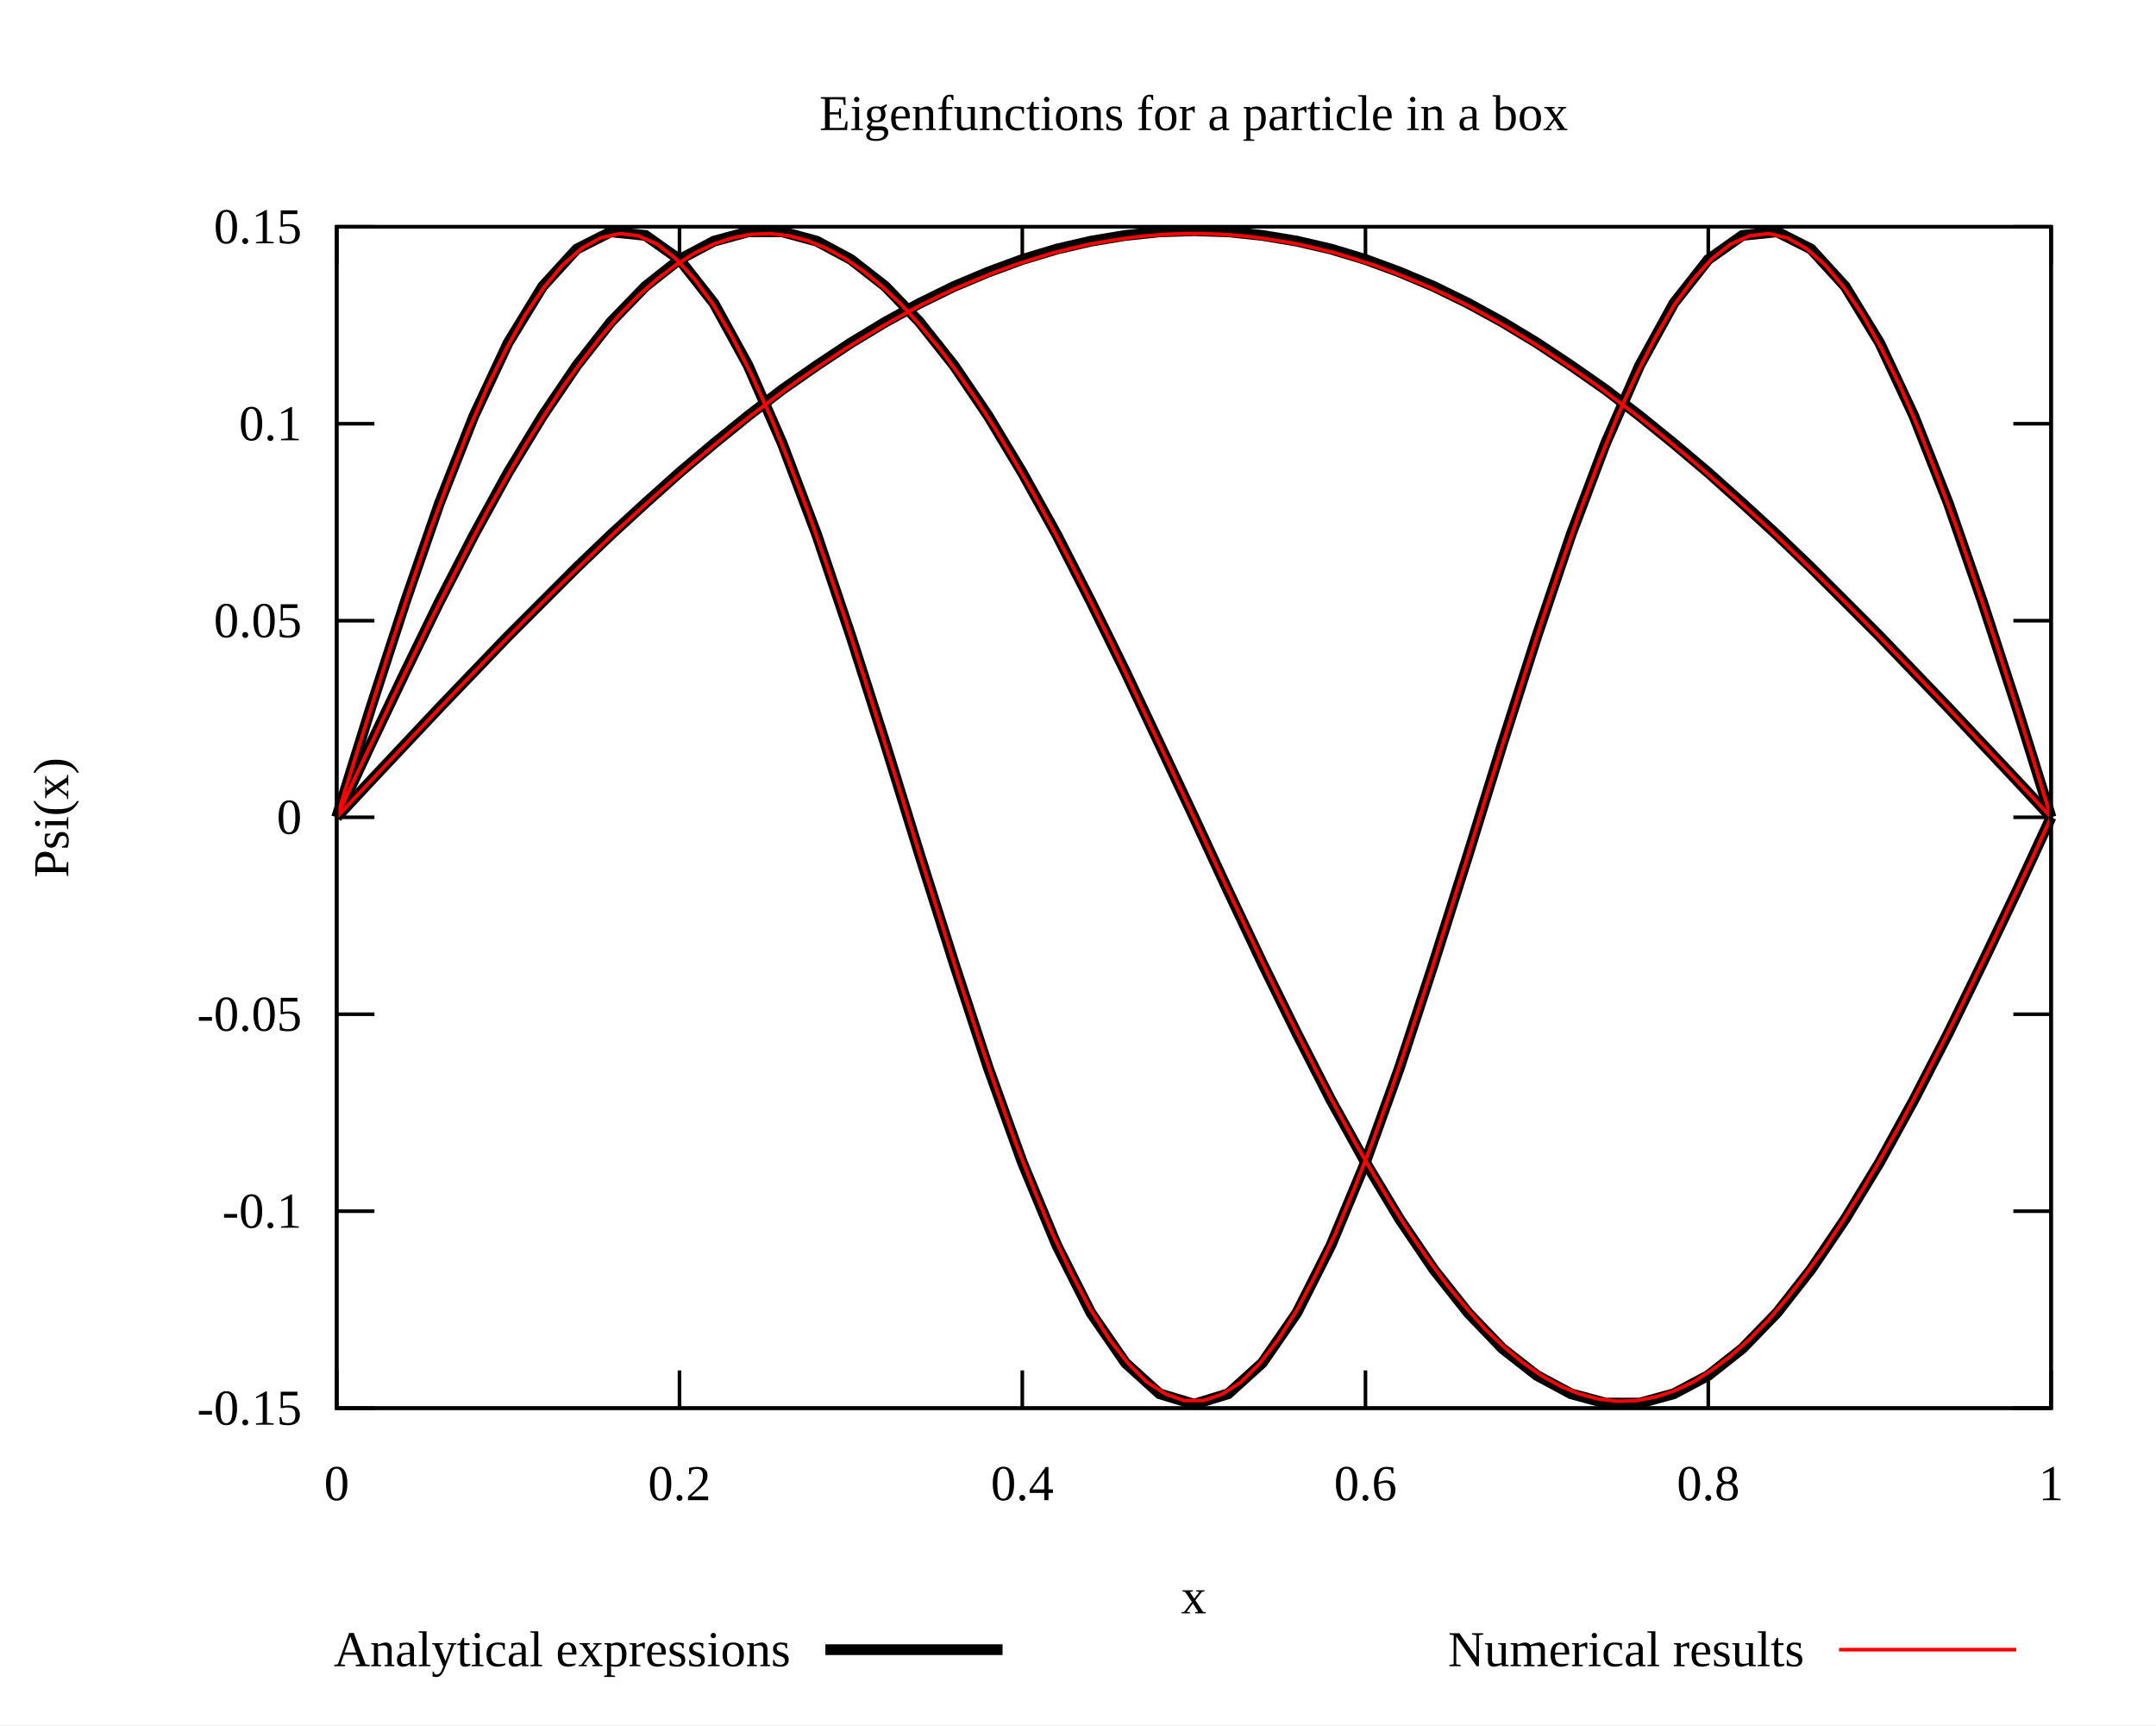
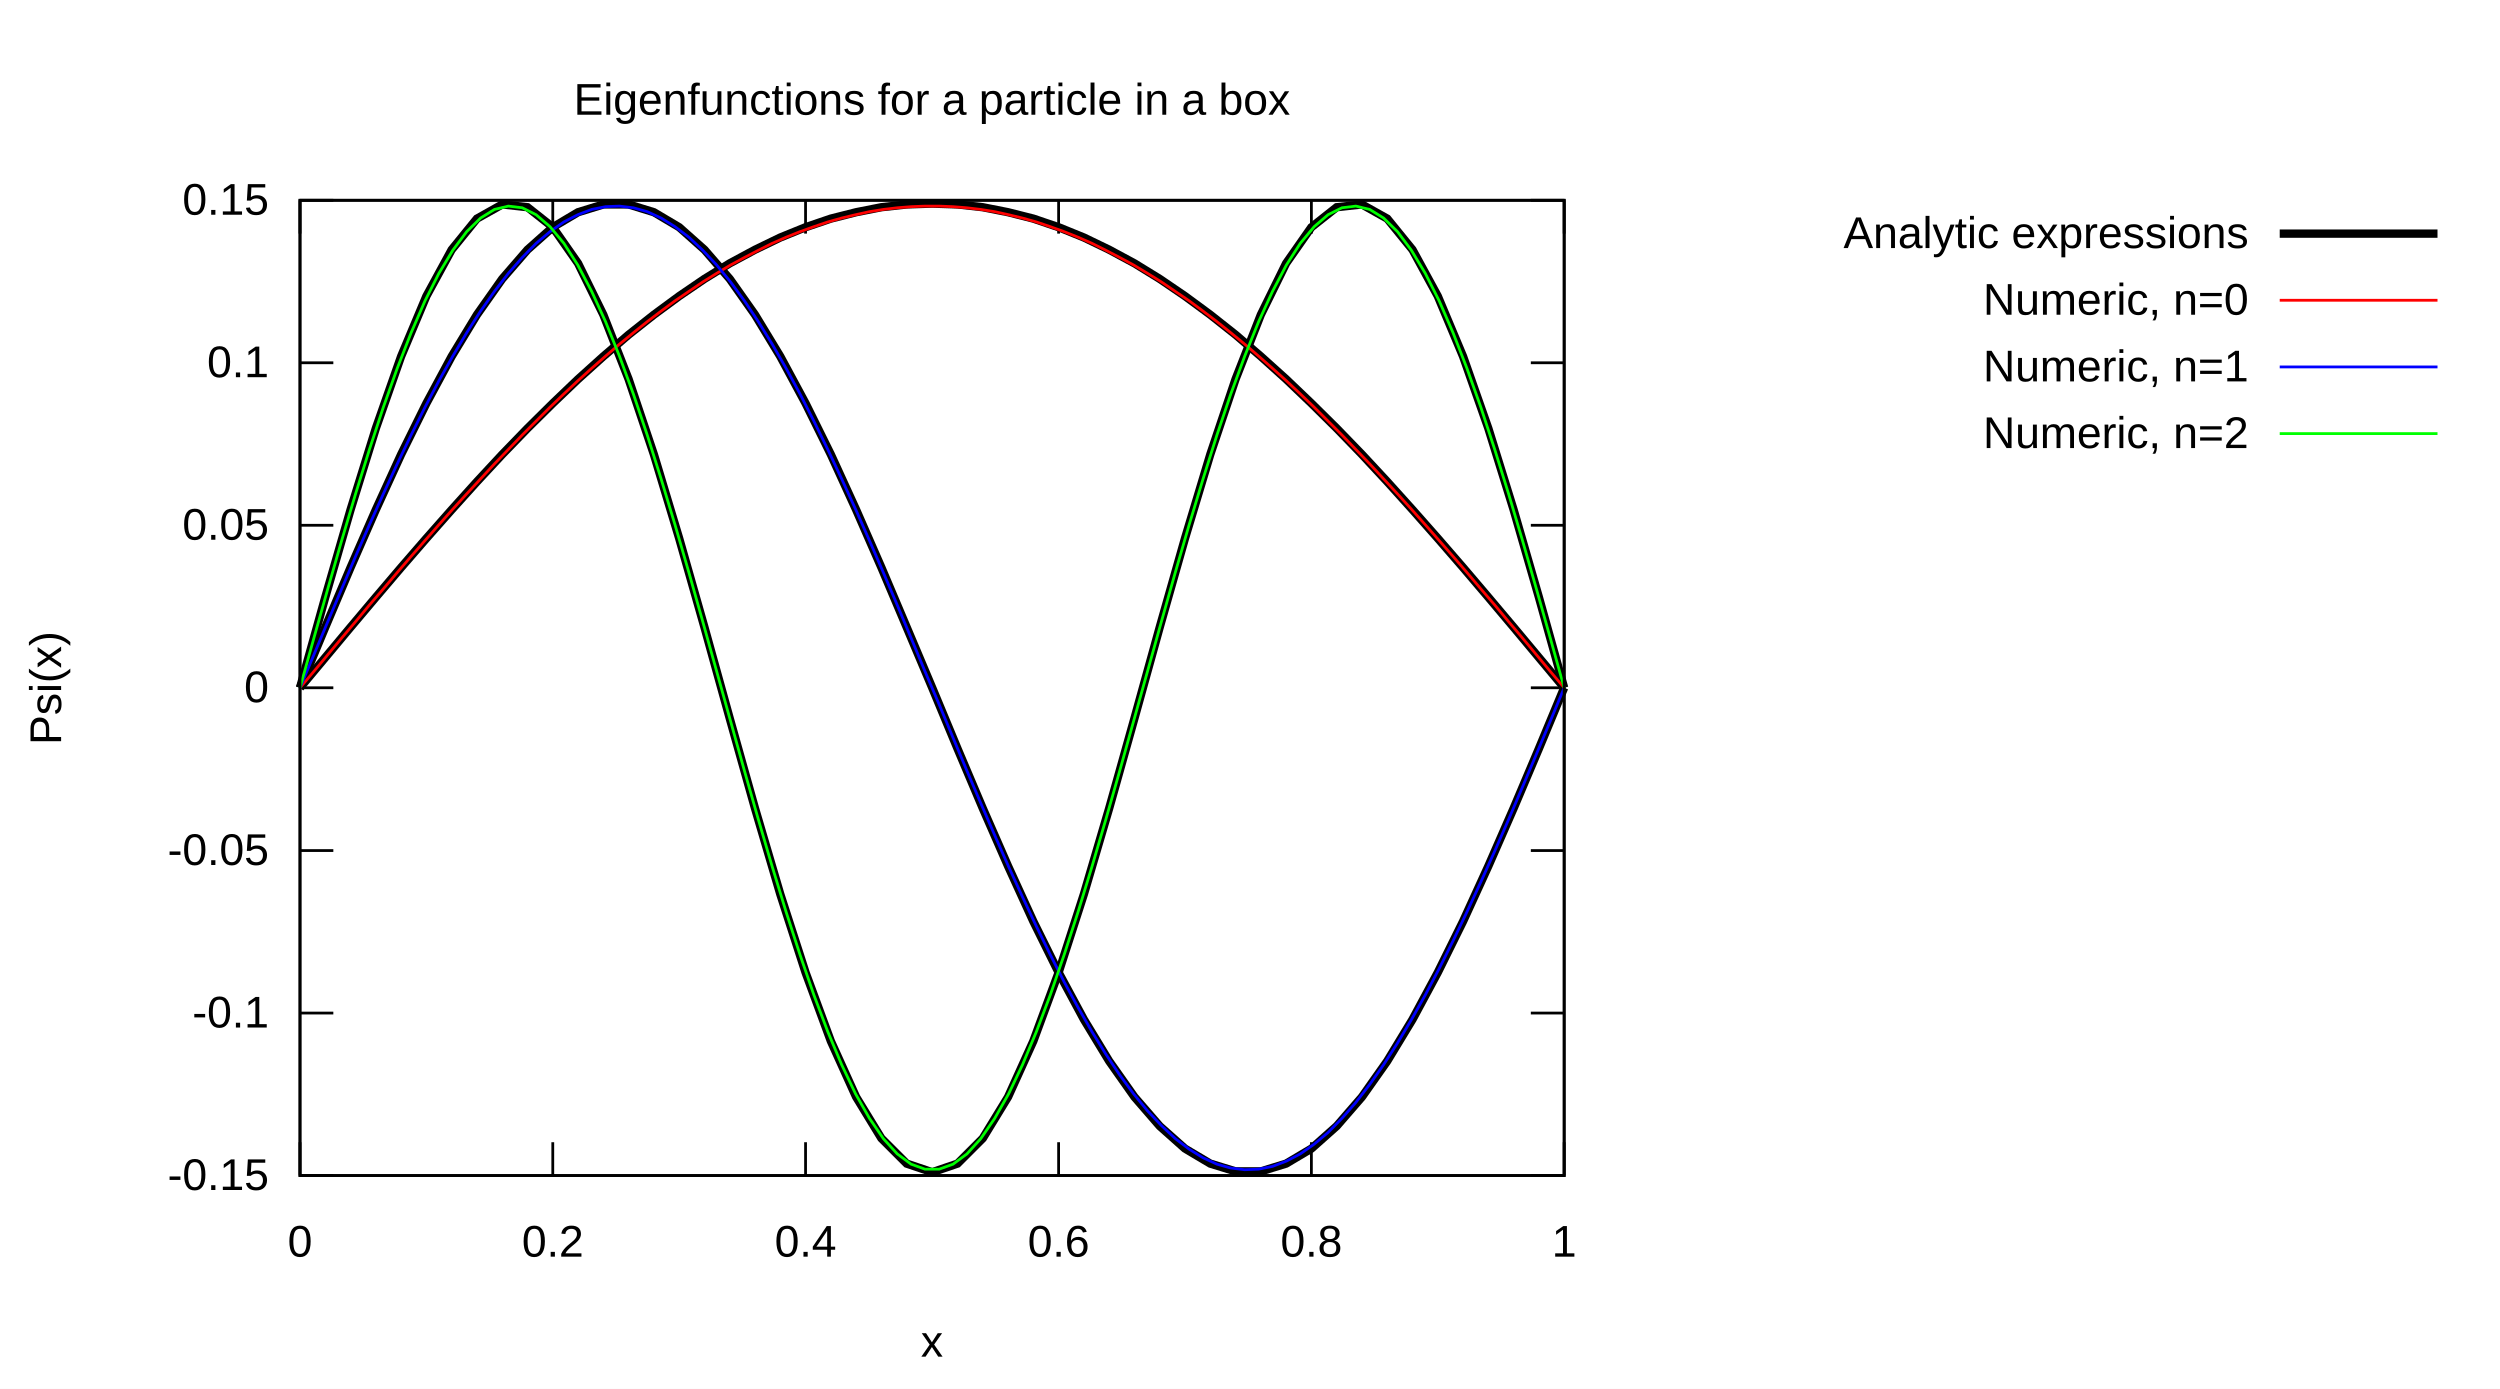
- <svg xmlns="http://www.w3.org/2000/svg" xmlns:xlink="http://www.w3.org/1999/xlink" width="600" height="480" viewBox="0 0 600 480">
+ <svg xmlns="http://www.w3.org/2000/svg" xmlns:xlink="http://www.w3.org/1999/xlink" width="900" height="500" viewBox="0 0 900 500">
  <g id="gnuplot_canvas">
-     <rect x="0" y="0" width="600" height="480" fill="#ffffff" />
+     <rect x="0" y="0" width="900" height="500" fill="#ffffff" />
    <defs>
      <circle id="gpDot" r="0.5" stroke-width="0.5" />
-       <path id="gpPt0" stroke-width="0.190" stroke="currentColor" d="M-1,0 h2 M0,-1 v2" />
-       <path id="gpPt1" stroke-width="0.190" stroke="currentColor" d="M-1,-1 L1,1 M1,-1 L-1,1" />
-       <path id="gpPt2" stroke-width="0.190" stroke="currentColor" d="M-1,0 L1,0 M0,-1 L0,1 M-1,-1 L1,1 M-1,1 L1,-1" />
-       <rect id="gpPt3" stroke-width="0.190" stroke="currentColor" x="-1" y="-1" width="2" height="2" />
-       <rect id="gpPt4" stroke-width="0.190" stroke="currentColor" fill="currentColor" x="-1" y="-1" width="2" height="2" />
-       <circle id="gpPt5" stroke-width="0.190" stroke="currentColor" cx="0" cy="0" r="1" />
+       <path id="gpPt0" stroke-width="0.167" stroke="currentColor" d="M-1,0 h2 M0,-1 v2" />
+       <path id="gpPt1" stroke-width="0.167" stroke="currentColor" d="M-1,-1 L1,1 M1,-1 L-1,1" />
+       <path id="gpPt2" stroke-width="0.167" stroke="currentColor" d="M-1,0 L1,0 M0,-1 L0,1 M-1,-1 L1,1 M-1,1 L1,-1" />
+       <rect id="gpPt3" stroke-width="0.167" stroke="currentColor" x="-1" y="-1" width="2" height="2" />
+       <rect id="gpPt4" stroke-width="0.167" stroke="currentColor" fill="currentColor" x="-1" y="-1" width="2" height="2" />
+       <circle id="gpPt5" stroke-width="0.167" stroke="currentColor" cx="0" cy="0" r="1" />
      <use xlink:href="#gpPt5" id="gpPt6" fill="currentColor" stroke="none" />
-       <path id="gpPt7" stroke-width="0.190" stroke="currentColor" d="M0,-1.33 L-1.33,0.67 L1.33,0.67 z" />
+       <path id="gpPt7" stroke-width="0.167" stroke="currentColor" d="M0,-1.33 L-1.33,0.67 L1.33,0.67 z" />
      <use xlink:href="#gpPt7" id="gpPt8" fill="currentColor" stroke="none" />
      <use xlink:href="#gpPt7" id="gpPt9" stroke="currentColor" transform="rotate(180)" />
      <use xlink:href="#gpPt9" id="gpPt10" fill="currentColor" stroke="none" />
      <use xlink:href="#gpPt3" id="gpPt11" stroke="currentColor" transform="rotate(45)" />
      <use xlink:href="#gpPt11" id="gpPt12" fill="currentColor" stroke="none" />
-       <path id="gpPt13" stroke-width="0.190" stroke="currentColor" d="M0,1.330 L1.265,0.411 L0.782,-1.067 L-0.782,-1.076 L-1.265,0.411 z" />
+       <path id="gpPt13" stroke-width="0.167" stroke="currentColor" d="M0,1.330 L1.265,0.411 L0.782,-1.067 L-0.782,-1.076 L-1.265,0.411 z" />
      <use xlink:href="#gpPt13" id="gpPt14" fill="currentColor" stroke="none" />
      <filter id="textbox" filterUnits="objectBoundingBox" x="0" y="0" height="1" width="1">
        <feFlood flood-color="#FFFFFF" flood-opacity="1" result="bgnd" />
        <feComposite in="SourceGraphic" in2="bgnd" operator="atop" />
      </filter>
      <filter id="greybox" filterUnits="objectBoundingBox" x="0" y="0" height="1" width="1">
        <feFlood flood-color="lightgrey" flood-opacity="1" result="grey" />
        <feComposite in="SourceGraphic" in2="grey" operator="atop" />
      </filter>
    </defs>
    <g fill="none" color="#FFFFFF" stroke="currentColor" stroke-width="1.00" stroke-linecap="butt" stroke-linejoin="miter">
</g>
    <g fill="none" color="black" stroke="currentColor" stroke-width="1.00" stroke-linecap="butt" stroke-linejoin="miter">
-       <path stroke="black" d="M93.7,391.8 L104.2,391.8 M570.8,391.8 L560.3,391.8  " />
-       <g transform="translate(84.0,396.4)" stroke="none" fill="black" font-family=" " font-size="14.00" text-anchor="end">
-         <text>
-           <tspan font-family=" ">-0.15</tspan>
-         </text>
-       </g>
-     </g>
-     <g fill="none" color="black" stroke="currentColor" stroke-width="1.00" stroke-linecap="butt" stroke-linejoin="miter">
-       <path stroke="black" d="M93.7,337.0 L104.2,337.0 M570.8,337.0 L560.3,337.0  " />
-       <g transform="translate(84.0,341.6)" stroke="none" fill="black" font-family=" " font-size="14.00" text-anchor="end">
-         <text>
-           <tspan font-family=" ">-0.1</tspan>
-         </text>
-       </g>
-     </g>
-     <g fill="none" color="black" stroke="currentColor" stroke-width="1.00" stroke-linecap="butt" stroke-linejoin="miter">
-       <path stroke="black" d="M93.7,282.2 L104.2,282.2 M570.8,282.2 L560.3,282.2  " />
-       <g transform="translate(84.0,286.8)" stroke="none" fill="black" font-family=" " font-size="14.00" text-anchor="end">
-         <text>
-           <tspan font-family=" ">-0.05</tspan>
-         </text>
-       </g>
-     </g>
-     <g fill="none" color="black" stroke="currentColor" stroke-width="1.00" stroke-linecap="butt" stroke-linejoin="miter">
-       <path stroke="black" d="M93.7,227.4 L104.2,227.4 M570.8,227.4 L560.3,227.4  " />
-       <g transform="translate(84.0,232.0)" stroke="none" fill="black" font-family=" " font-size="14.00" text-anchor="end">
-         <text>
-           <tspan font-family=" "> 0</tspan>
-         </text>
-       </g>
-     </g>
-     <g fill="none" color="black" stroke="currentColor" stroke-width="1.00" stroke-linecap="butt" stroke-linejoin="miter">
-       <path stroke="black" d="M93.7,172.7 L104.2,172.7 M570.8,172.7 L560.3,172.7  " />
-       <g transform="translate(84.0,177.3)" stroke="none" fill="black" font-family=" " font-size="14.00" text-anchor="end">
-         <text>
-           <tspan font-family=" "> 0.05</tspan>
-         </text>
-       </g>
-     </g>
-     <g fill="none" color="black" stroke="currentColor" stroke-width="1.00" stroke-linecap="butt" stroke-linejoin="miter">
-       <path stroke="black" d="M93.7,117.9 L104.2,117.9 M570.8,117.9 L560.3,117.9  " />
-       <g transform="translate(84.0,122.5)" stroke="none" fill="black" font-family=" " font-size="14.00" text-anchor="end">
-         <text>
-           <tspan font-family=" "> 0.1</tspan>
-         </text>
-       </g>
-     </g>
-     <g fill="none" color="black" stroke="currentColor" stroke-width="1.00" stroke-linecap="butt" stroke-linejoin="miter">
-       <path stroke="black" d="M93.7,63.1 L104.2,63.1 M570.8,63.1 L560.3,63.1  " />
-       <g transform="translate(84.0,67.7)" stroke="none" fill="black" font-family=" " font-size="14.00" text-anchor="end">
-         <text>
-           <tspan font-family=" "> 0.15</tspan>
-         </text>
-       </g>
-     </g>
-     <g fill="none" color="black" stroke="currentColor" stroke-width="1.00" stroke-linecap="butt" stroke-linejoin="miter">
-       <path stroke="black" d="M93.7,391.8 L93.7,381.3 M93.7,63.1 L93.7,73.6  " />
-       <g transform="translate(93.7,417.4)" stroke="none" fill="black" font-family=" " font-size="14.00" text-anchor="middle">
-         <text>
-           <tspan font-family=" "> 0</tspan>
-         </text>
-       </g>
-     </g>
-     <g fill="none" color="black" stroke="currentColor" stroke-width="1.00" stroke-linecap="butt" stroke-linejoin="miter">
-       <path stroke="black" d="M189.1,391.8 L189.1,381.3 M189.1,63.1 L189.1,73.6  " />
-       <g transform="translate(189.1,417.4)" stroke="none" fill="black" font-family=" " font-size="14.00" text-anchor="middle">
-         <text>
-           <tspan font-family=" "> 0.2</tspan>
-         </text>
-       </g>
-     </g>
-     <g fill="none" color="black" stroke="currentColor" stroke-width="1.00" stroke-linecap="butt" stroke-linejoin="miter">
-       <path stroke="black" d="M284.5,391.8 L284.5,381.3 M284.5,63.1 L284.5,73.6  " />
-       <g transform="translate(284.5,417.4)" stroke="none" fill="black" font-family=" " font-size="14.00" text-anchor="middle">
-         <text>
-           <tspan font-family=" "> 0.4</tspan>
-         </text>
-       </g>
-     </g>
-     <g fill="none" color="black" stroke="currentColor" stroke-width="1.00" stroke-linecap="butt" stroke-linejoin="miter">
-       <path stroke="black" d="M380.0,391.8 L380.0,381.3 M380.0,63.1 L380.0,73.6  " />
-       <g transform="translate(380.0,417.4)" stroke="none" fill="black" font-family=" " font-size="14.00" text-anchor="middle">
-         <text>
-           <tspan font-family=" "> 0.6</tspan>
-         </text>
-       </g>
-     </g>
-     <g fill="none" color="black" stroke="currentColor" stroke-width="1.00" stroke-linecap="butt" stroke-linejoin="miter">
-       <path stroke="black" d="M475.4,391.8 L475.4,381.3 M475.4,63.1 L475.4,73.6  " />
-       <g transform="translate(475.4,417.4)" stroke="none" fill="black" font-family=" " font-size="14.00" text-anchor="middle">
-         <text>
-           <tspan font-family=" "> 0.8</tspan>
-         </text>
-       </g>
-     </g>
-     <g fill="none" color="black" stroke="currentColor" stroke-width="1.00" stroke-linecap="butt" stroke-linejoin="miter">
-       <path stroke="black" d="M570.8,391.8 L570.8,381.3 M570.8,63.1 L570.8,73.6  " />
-       <g transform="translate(570.8,417.4)" stroke="none" fill="black" font-family=" " font-size="14.00" text-anchor="middle">
-         <text>
-           <tspan font-family=" "> 1</tspan>
-         </text>
-       </g>
-     </g>
-     <g fill="none" color="black" stroke="currentColor" stroke-width="1.00" stroke-linecap="butt" stroke-linejoin="miter">
- </g>
-     <g fill="none" color="black" stroke="currentColor" stroke-width="1.00" stroke-linecap="butt" stroke-linejoin="miter">
-       <path stroke="black" d="M93.7,63.1 L93.7,391.8 L570.8,391.8 L570.8,63.1 L93.7,63.1 Z  " />
-     </g>
-     <g fill="none" color="black" stroke="currentColor" stroke-width="1.00" stroke-linecap="butt" stroke-linejoin="miter">
-       <g transform="translate(19.0,227.5) rotate(270)" stroke="none" fill="black" font-family=" " font-size="14.00" text-anchor="middle">
-         <text>
-           <tspan font-family=" ">Psi(x)</tspan>
-         </text>
-       </g>
-     </g>
-     <g fill="none" color="black" stroke="currentColor" stroke-width="1.00" stroke-linecap="butt" stroke-linejoin="miter">
-       <g transform="translate(332.2,448.9)" stroke="none" fill="black" font-family=" " font-size="14.00" text-anchor="middle">
-         <text>
-           <tspan font-family=" ">x</tspan>
-         </text>
-       </g>
-     </g>
-     <g fill="none" color="black" stroke="currentColor" stroke-width="1.00" stroke-linecap="butt" stroke-linejoin="miter">
-       <g transform="translate(332.2,36.2)" stroke="none" fill="black" font-family=" " font-size="14.00" text-anchor="middle">
-         <text>
-           <tspan font-family=" ">Eigenfunctions for a particle in a box</tspan>
+       <path stroke="black" d="M108.0,423.2 L120.0,423.2 M563.1,423.2 L551.1,423.2  " />
+       <g transform="translate(96.8,428.4)" stroke="none" fill="black" font-family="Arial" font-size="16.00" text-anchor="end">
+         <text>
+           <tspan font-family="Arial">-0.15</tspan>
+         </text>
+       </g>
+     </g>
+     <g fill="none" color="black" stroke="currentColor" stroke-width="1.00" stroke-linecap="butt" stroke-linejoin="miter">
+       <path stroke="black" d="M108.0,364.7 L120.0,364.7 M563.1,364.7 L551.1,364.7  " />
+       <g transform="translate(96.8,369.9)" stroke="none" fill="black" font-family="Arial" font-size="16.00" text-anchor="end">
+         <text>
+           <tspan font-family="Arial">-0.1</tspan>
+         </text>
+       </g>
+     </g>
+     <g fill="none" color="black" stroke="currentColor" stroke-width="1.00" stroke-linecap="butt" stroke-linejoin="miter">
+       <path stroke="black" d="M108.0,306.2 L120.0,306.2 M563.1,306.2 L551.1,306.2  " />
+       <g transform="translate(96.8,311.4)" stroke="none" fill="black" font-family="Arial" font-size="16.00" text-anchor="end">
+         <text>
+           <tspan font-family="Arial">-0.05</tspan>
+         </text>
+       </g>
+     </g>
+     <g fill="none" color="black" stroke="currentColor" stroke-width="1.00" stroke-linecap="butt" stroke-linejoin="miter">
+       <path stroke="black" d="M108.0,247.6 L120.0,247.6 M563.1,247.6 L551.1,247.6  " />
+       <g transform="translate(96.8,252.8)" stroke="none" fill="black" font-family="Arial" font-size="16.00" text-anchor="end">
+         <text>
+           <tspan font-family="Arial"> 0</tspan>
+         </text>
+       </g>
+     </g>
+     <g fill="none" color="black" stroke="currentColor" stroke-width="1.00" stroke-linecap="butt" stroke-linejoin="miter">
+       <path stroke="black" d="M108.0,189.1 L120.0,189.1 M563.1,189.1 L551.1,189.1  " />
+       <g transform="translate(96.8,194.3)" stroke="none" fill="black" font-family="Arial" font-size="16.00" text-anchor="end">
+         <text>
+           <tspan font-family="Arial"> 0.05</tspan>
+         </text>
+       </g>
+     </g>
+     <g fill="none" color="black" stroke="currentColor" stroke-width="1.00" stroke-linecap="butt" stroke-linejoin="miter">
+       <path stroke="black" d="M108.0,130.6 L120.0,130.6 M563.1,130.6 L551.1,130.6  " />
+       <g transform="translate(96.8,135.8)" stroke="none" fill="black" font-family="Arial" font-size="16.00" text-anchor="end">
+         <text>
+           <tspan font-family="Arial"> 0.1</tspan>
+         </text>
+       </g>
+     </g>
+     <g fill="none" color="black" stroke="currentColor" stroke-width="1.00" stroke-linecap="butt" stroke-linejoin="miter">
+       <path stroke="black" d="M108.0,72.1 L120.0,72.1 M563.1,72.1 L551.1,72.1  " />
+       <g transform="translate(96.8,77.3)" stroke="none" fill="black" font-family="Arial" font-size="16.00" text-anchor="end">
+         <text>
+           <tspan font-family="Arial"> 0.15</tspan>
+         </text>
+       </g>
+     </g>
+     <g fill="none" color="black" stroke="currentColor" stroke-width="1.00" stroke-linecap="butt" stroke-linejoin="miter">
+       <path stroke="black" d="M108.0,423.2 L108.0,411.2 M108.0,72.1 L108.0,84.1  " />
+       <g transform="translate(108.0,452.4)" stroke="none" fill="black" font-family="Arial" font-size="16.00" text-anchor="middle">
+         <text>
+           <tspan font-family="Arial"> 0</tspan>
+         </text>
+       </g>
+     </g>
+     <g fill="none" color="black" stroke="currentColor" stroke-width="1.00" stroke-linecap="butt" stroke-linejoin="miter">
+       <path stroke="black" d="M199.0,423.2 L199.0,411.2 M199.0,72.1 L199.0,84.1  " />
+       <g transform="translate(199.0,452.4)" stroke="none" fill="black" font-family="Arial" font-size="16.00" text-anchor="middle">
+         <text>
+           <tspan font-family="Arial"> 0.2</tspan>
+         </text>
+       </g>
+     </g>
+     <g fill="none" color="black" stroke="currentColor" stroke-width="1.00" stroke-linecap="butt" stroke-linejoin="miter">
+       <path stroke="black" d="M290.0,423.2 L290.0,411.2 M290.0,72.1 L290.0,84.1  " />
+       <g transform="translate(290.0,452.4)" stroke="none" fill="black" font-family="Arial" font-size="16.00" text-anchor="middle">
+         <text>
+           <tspan font-family="Arial"> 0.4</tspan>
+         </text>
+       </g>
+     </g>
+     <g fill="none" color="black" stroke="currentColor" stroke-width="1.00" stroke-linecap="butt" stroke-linejoin="miter">
+       <path stroke="black" d="M381.1,423.2 L381.1,411.2 M381.1,72.1 L381.1,84.1  " />
+       <g transform="translate(381.1,452.4)" stroke="none" fill="black" font-family="Arial" font-size="16.00" text-anchor="middle">
+         <text>
+           <tspan font-family="Arial"> 0.6</tspan>
+         </text>
+       </g>
+     </g>
+     <g fill="none" color="black" stroke="currentColor" stroke-width="1.00" stroke-linecap="butt" stroke-linejoin="miter">
+       <path stroke="black" d="M472.1,423.2 L472.1,411.2 M472.1,72.1 L472.1,84.1  " />
+       <g transform="translate(472.1,452.4)" stroke="none" fill="black" font-family="Arial" font-size="16.00" text-anchor="middle">
+         <text>
+           <tspan font-family="Arial"> 0.8</tspan>
+         </text>
+       </g>
+     </g>
+     <g fill="none" color="black" stroke="currentColor" stroke-width="1.00" stroke-linecap="butt" stroke-linejoin="miter">
+       <path stroke="black" d="M563.1,423.2 L563.1,411.2 M563.1,72.1 L563.1,84.1  " />
+       <g transform="translate(563.1,452.4)" stroke="none" fill="black" font-family="Arial" font-size="16.00" text-anchor="middle">
+         <text>
+           <tspan font-family="Arial"> 1</tspan>
+         </text>
+       </g>
+     </g>
+     <g fill="none" color="black" stroke="currentColor" stroke-width="1.00" stroke-linecap="butt" stroke-linejoin="miter">
+ </g>
+     <g fill="none" color="black" stroke="currentColor" stroke-width="1.00" stroke-linecap="butt" stroke-linejoin="miter">
+       <path stroke="black" d="M108.0,72.1 L108.0,423.2 L563.1,423.2 L563.1,72.1 L108.0,72.1 Z  " />
+     </g>
+     <g fill="none" color="black" stroke="currentColor" stroke-width="1.00" stroke-linecap="butt" stroke-linejoin="miter">
+       <g transform="translate(22.0,247.7) rotate(270)" stroke="none" fill="black" font-family="Arial" font-size="16.00" text-anchor="middle">
+         <text>
+           <tspan font-family="Arial">Psi(x)</tspan>
+         </text>
+       </g>
+     </g>
+     <g fill="none" color="black" stroke="currentColor" stroke-width="1.00" stroke-linecap="butt" stroke-linejoin="miter">
+       <g transform="translate(335.5,488.4)" stroke="none" fill="black" font-family="Arial" font-size="16.00" text-anchor="middle">
+         <text>
+           <tspan font-family="Arial">x</tspan>
+         </text>
+       </g>
+     </g>
+     <g fill="none" color="black" stroke="currentColor" stroke-width="1.00" stroke-linecap="butt" stroke-linejoin="miter">
+       <g transform="translate(335.5,41.3)" stroke="none" fill="black" font-family="Arial" font-size="16.00" text-anchor="middle">
+         <text>
+           <tspan font-family="Arial">Eigenfunctions for a particle in a box</tspan>
        </text>
      </g>
    </g>
    <g id="gnuplot_plot_1">
      <g fill="none" color="#FFFFFF" stroke="black" stroke-width="3.00" stroke-linecap="butt" stroke-linejoin="miter">
</g>
      <g fill="none" color="black" stroke="currentColor" stroke-width="3.00" stroke-linecap="butt" stroke-linejoin="miter">
-         <g transform="translate(220.0,463.6)" stroke="none" fill="black" font-family=" " font-size="14.00" text-anchor="end">
-           <text>
-             <tspan font-family=" ">Analytical expressions</tspan>
-           </text>
-         </g>
-       </g>
-       <g fill="none" color="black" stroke="currentColor" stroke-width="3.00" stroke-linecap="butt" stroke-linejoin="miter">
-         <path stroke="rgb(  0,   0,   0)" d="M229.7,459.0 L279.0,459.0 M93.7,227.4 L103.2,217.2 L112.8,207.0 L122.3,196.9 L131.9,186.9 L141.4,177.0   L151.0,167.4 L160.5,157.9 L170.0,148.8 L179.6,140.0 L189.1,131.5 L198.7,123.4 L208.2,115.7 L217.7,108.4   L227.3,101.7 L236.8,95.4 L246.4,89.6 L255.9,84.4 L265.5,79.7 L275.0,75.7 L284.5,72.2 L294.1,69.3   L303.6,67.1 L313.2,65.5 L322.7,64.5 L332.3,64.2 L341.8,64.5 L351.3,65.5 L360.9,67.1 L370.4,69.3   L380.0,72.2 L389.5,75.7 L399.0,79.7 L408.6,84.4 L418.1,89.6 L427.7,95.4 L437.2,101.7 L446.8,108.4   L456.3,115.7 L465.8,123.4 L475.4,131.5 L484.9,140.0 L494.5,148.8 L504.0,157.9 L513.5,167.4 L523.1,177.0   L532.6,186.9 L542.2,196.9 L551.7,207.0 L561.3,217.2 L570.8,227.4  " />
+         <g transform="translate(809.5,89.3)" stroke="none" fill="black" font-family="Arial" font-size="16.00" text-anchor="end">
+           <text>
+             <tspan font-family="Arial">Analytic expressions</tspan>
+           </text>
+         </g>
+       </g>
+       <g fill="none" color="black" stroke="currentColor" stroke-width="3.00" stroke-linecap="butt" stroke-linejoin="miter">
+         <path stroke="rgb(  0,   0,   0)" d="M820.7,84.1 L877.5,84.1 M108.0,247.6 L117.1,236.7 L126.2,225.8 L135.3,215.0 L144.4,204.3 L153.5,193.8   L162.6,183.5 L171.7,173.4 L180.8,163.6 L189.9,154.2 L199.0,145.2 L208.1,136.5 L217.2,128.3 L226.3,120.5   L235.4,113.3 L244.5,106.6 L253.6,100.4 L262.7,94.8 L271.8,89.9 L280.9,85.5 L290.0,81.8 L299.1,78.7   L308.2,76.4 L317.3,74.6 L326.4,73.6 L335.6,73.3 L344.7,73.6 L353.8,74.6 L362.9,76.4 L372.0,78.7   L381.1,81.8 L390.2,85.5 L399.3,89.9 L408.4,94.8 L417.5,100.4 L426.6,106.6 L435.7,113.3 L444.8,120.5   L453.9,128.3 L463.0,136.5 L472.1,145.2 L481.2,154.2 L490.3,163.6 L499.4,173.4 L508.5,183.5 L517.6,193.8   L526.7,204.3 L535.8,215.0 L544.9,225.8 L554.0,236.7 L563.1,247.6  " />
      </g>
    </g>
    <g id="gnuplot_plot_2">
      <g fill="none" color="black" stroke="currentColor" stroke-width="3.00" stroke-linecap="butt" stroke-linejoin="miter">
-         <path stroke="rgb(  0,   0,   0)" d="M93.7,227.4 L103.2,207.0 L112.8,186.9 L122.3,167.4 L131.9,148.8 L141.4,131.5 L151.0,115.7 L160.5,101.7   L170.0,89.6 L179.6,79.7 L189.1,72.2 L198.7,67.1 L208.2,64.5 L217.7,64.5 L227.3,67.1 L236.8,72.2   L246.4,79.7 L255.9,89.6 L265.5,101.7 L275.0,115.7 L284.5,131.5 L294.1,148.8 L303.6,167.4 L313.2,186.9   L322.7,207.0 L332.3,227.4 L341.8,247.9 L351.3,268.0 L360.9,287.5 L370.4,306.1 L380.0,323.4 L389.5,339.2   L399.0,353.2 L408.6,365.3 L418.1,375.2 L427.7,382.7 L437.2,387.8 L446.8,390.4 L456.3,390.4 L465.8,387.8   L475.4,382.7 L484.9,375.2 L494.5,365.3 L504.0,353.2 L513.5,339.2 L523.1,323.4 L532.6,306.1 L542.2,287.5   L551.7,268.0 L561.3,247.9 L570.8,227.4  " />
+         <path stroke="rgb(  0,   0,   0)" d="M108.0,247.6 L117.1,225.8 L126.2,204.3 L135.3,183.5 L144.4,163.6 L153.5,145.2 L162.6,128.3 L171.7,113.3   L180.8,100.4 L189.9,89.9 L199.0,81.8 L208.1,76.4 L217.2,73.6 L226.3,73.6 L235.4,76.4 L244.5,81.8   L253.6,89.9 L262.7,100.4 L271.8,113.3 L280.9,128.3 L290.0,145.2 L299.1,163.6 L308.2,183.5 L317.3,204.3   L326.4,225.8 L335.6,247.6 L344.7,269.5 L353.8,291.0 L362.9,311.8 L372.0,331.7 L381.1,350.1 L390.2,367.0   L399.3,382.0 L408.4,394.9 L417.5,405.4 L426.6,413.5 L435.7,418.9 L444.8,421.7 L453.9,421.7 L463.0,418.9   L472.1,413.5 L481.2,405.4 L490.3,394.9 L499.4,382.0 L508.5,367.0 L517.6,350.1 L526.7,331.7 L535.8,311.8   L544.9,291.0 L554.0,269.5 L563.1,247.6  " />
      </g>
    </g>
    <g id="gnuplot_plot_3">
      <g fill="none" color="black" stroke="currentColor" stroke-width="3.00" stroke-linecap="butt" stroke-linejoin="miter">
-         <path stroke="rgb(  0,   0,   0)" d="M93.7,227.4 L103.2,196.9 L112.8,167.4 L122.3,140.0 L131.9,115.7 L141.4,95.4 L151.0,79.7 L160.5,69.3   L170.0,64.5 L179.6,65.5 L189.1,72.2 L198.7,84.4 L208.2,101.7 L217.7,123.4 L227.3,148.8 L236.8,177.0   L246.4,207.0 L255.9,237.7 L265.5,268.0 L275.0,297.0 L284.5,323.4 L294.1,346.5 L303.6,365.3 L313.2,379.2   L322.7,387.8 L332.3,390.7 L341.8,387.8 L351.3,379.2 L360.9,365.3 L370.4,346.5 L380.0,323.4 L389.5,297.0   L399.0,268.0 L408.6,237.7 L418.1,207.0 L427.7,177.0 L437.2,148.8 L446.8,123.4 L456.3,101.7 L465.8,84.4   L475.4,72.2 L484.9,65.5 L494.5,64.5 L504.0,69.3 L513.5,79.7 L523.1,95.4 L532.6,115.7 L542.2,140.0   L551.7,167.4 L561.3,196.9 L570.8,227.4  " />
+         <path stroke="rgb(  0,   0,   0)" d="M108.0,247.6 L117.1,215.0 L126.2,183.5 L135.3,154.2 L144.4,128.3 L153.5,106.6 L162.6,89.9 L171.7,78.7   L180.8,73.6 L189.9,74.6 L199.0,81.8 L208.1,94.8 L217.2,113.3 L226.3,136.5 L235.4,163.6 L244.5,193.8   L253.6,225.8 L262.7,258.6 L271.8,291.0 L280.9,321.9 L290.0,350.1 L299.1,374.8 L308.2,394.9 L317.3,409.8   L326.4,418.9 L335.6,422.0 L344.7,418.9 L353.8,409.8 L362.9,394.9 L372.0,374.8 L381.1,350.1 L390.2,321.9   L399.3,291.0 L408.4,258.6 L417.5,225.8 L426.6,193.8 L435.7,163.6 L444.8,136.5 L453.9,113.3 L463.0,94.8   L472.1,81.8 L481.2,74.6 L490.3,73.6 L499.4,78.7 L508.5,89.9 L517.6,106.6 L526.7,128.3 L535.8,154.2   L544.9,183.5 L554.0,215.0 L563.1,247.6  " />
      </g>
    </g>
    <g id="gnuplot_plot_4">
      <g fill="none" color="#FFFFFF" stroke="rgb(  0,   0,   0)" stroke-width="1.00" stroke-linecap="butt" stroke-linejoin="miter">
</g>
      <g fill="none" color="black" stroke="currentColor" stroke-width="1.00" stroke-linecap="butt" stroke-linejoin="miter">
-         <g transform="translate(502.1,463.6)" stroke="none" fill="black" font-family=" " font-size="14.00" text-anchor="end">
-           <text>
-             <tspan font-family=" ">Numerical results</tspan>
-           </text>
-         </g>
-       </g>
-       <g fill="none" color="black" stroke="currentColor" stroke-width="1.00" stroke-linecap="butt" stroke-linejoin="miter">
-         <path stroke="rgb(255,   0,   0)" d="M511.8,459.0 L561.1,459.0 M93.7,227.4 L98.9,221.8 L104.2,216.2 L109.4,210.7 L114.7,205.1 L119.9,199.6   L125.2,194.0 L130.4,188.6 L135.6,183.2 L140.9,177.8 L146.1,172.5 L151.4,167.2 L156.6,162.1 L161.9,157.0   L167.1,152.0 L172.3,147.0 L177.6,142.2 L182.8,137.5 L188.1,132.9 L193.3,128.4 L198.6,124.0 L203.8,119.7   L209.0,115.6 L214.3,111.6 L219.5,107.7 L224.8,104.0 L230.0,100.5 L235.3,97.0 L240.5,93.8 L245.7,90.7   L251.0,87.7 L256.2,84.9 L261.5,82.3 L266.7,79.9 L272.0,77.7 L277.2,75.6 L282.4,73.7 L287.7,72.0   L292.9,70.4 L298.2,69.1 L303.4,67.9 L308.7,67.0 L313.9,66.2 L319.1,65.6 L324.4,65.2 L329.6,65.0   L334.9,65.0 L340.1,65.2 L345.4,65.6 L350.6,66.2 L355.8,67.0 L361.1,67.9 L366.3,69.1 L371.6,70.4   L376.8,72.0 L382.1,73.7 L387.3,75.6 L392.5,77.7 L397.8,79.9 L403.0,82.3 L408.3,84.9 L413.5,87.7   L418.8,90.7 L424.0,93.8 L429.2,97.0 L434.5,100.5 L439.7,104.0 L445.0,107.7 L450.2,111.6 L455.5,115.6   L460.7,119.7 L465.9,124.0 L471.2,128.4 L476.4,132.9 L481.7,137.5 L486.9,142.2 L492.2,147.0 L497.4,152.0   L502.6,157.0 L507.9,162.1 L513.1,167.2 L518.4,172.5 L523.6,177.8 L528.9,183.2 L534.1,188.6 L539.3,194.0   L544.6,199.6 L549.8,205.1 L555.1,210.7 L560.3,216.2 L565.6,221.8 L570.8,227.4  " />
+         <g transform="translate(809.5,113.3)" stroke="none" fill="black" font-family="Arial" font-size="16.00" text-anchor="end">
+           <text>
+             <tspan font-family="Arial">Numeric, n=0</tspan>
+           </text>
+         </g>
+       </g>
+       <g fill="none" color="black" stroke="currentColor" stroke-width="1.00" stroke-linecap="butt" stroke-linejoin="miter">
+         <path stroke="rgb(255,   0,   0)" d="M820.7,108.1 L877.5,108.1 M108.0,247.6 L113.0,241.7 L118.0,235.7 L123.0,229.7 L128.0,223.8 L133.0,217.8   L138.0,212.0 L143.0,206.1 L148.0,200.3 L153.0,194.6 L158.0,188.9 L163.0,183.3 L168.0,177.8 L173.0,172.4   L178.0,167.0 L183.0,161.8 L188.0,156.6 L193.0,151.6 L198.0,146.6 L203.0,141.8 L208.0,137.1 L213.0,132.6   L218.0,128.2 L223.0,123.9 L228.0,119.8 L233.0,115.8 L238.0,112.0 L243.0,108.3 L248.0,104.9 L253.0,101.5   L258.0,98.4 L263.0,95.4 L268.0,92.7 L273.0,90.1 L278.0,87.6 L283.0,85.4 L288.0,83.4 L293.0,81.6   L298.0,79.9 L303.0,78.5 L308.0,77.3 L313.0,76.2 L318.0,75.4 L323.0,74.8 L328.0,74.4 L333.0,74.2   L338.1,74.2 L343.1,74.4 L348.1,74.8 L353.1,75.4 L358.1,76.2 L363.1,77.3 L368.1,78.5 L373.1,79.9   L378.1,81.6 L383.1,83.4 L388.1,85.4 L393.1,87.6 L398.1,90.1 L403.1,92.7 L408.1,95.4 L413.1,98.4   L418.1,101.5 L423.1,104.9 L428.1,108.3 L433.1,112.0 L438.1,115.8 L443.1,119.8 L448.1,123.9 L453.1,128.2   L458.1,132.6 L463.1,137.1 L468.1,141.8 L473.1,146.6 L478.1,151.6 L483.1,156.6 L488.1,161.8 L493.1,167.0   L498.1,172.4 L503.1,177.8 L508.1,183.3 L513.1,188.9 L518.1,194.6 L523.1,200.3 L528.1,206.1 L533.1,212.0   L538.1,217.8 L543.1,223.8 L548.1,229.7 L553.1,235.7 L558.1,241.7 L563.1,247.6  " />
      </g>
    </g>
    <g id="gnuplot_plot_5">
      <g fill="none" color="black" stroke="currentColor" stroke-width="1.00" stroke-linecap="butt" stroke-linejoin="miter">
-         <path stroke="rgb(255,   0,   0)" d="M93.7,227.4 L98.9,216.2 L104.2,205.1 L109.4,194.0 L114.7,183.2 L119.9,172.5 L125.2,162.1 L130.4,152.0   L135.6,142.2 L140.9,132.9 L146.1,124.0 L151.4,115.6 L156.6,107.7 L161.9,100.5 L167.1,93.8 L172.3,87.7   L177.6,82.3 L182.8,77.7 L188.1,73.7 L193.3,70.4 L198.6,67.9 L203.8,66.2 L209.0,65.2 L214.3,65.0   L219.5,65.6 L224.8,67.0 L230.0,69.1 L235.3,72.0 L240.5,75.6 L245.7,79.9 L251.0,84.9 L256.2,90.7   L261.5,97.0 L266.7,104.0 L272.0,111.6 L277.2,119.7 L282.4,128.4 L287.7,137.5 L292.9,147.0 L298.2,157.0   L303.4,167.2 L308.7,177.8 L313.9,188.6 L319.1,199.6 L324.4,210.7 L329.6,221.8 L334.9,233.1 L340.1,244.2   L345.4,255.3 L350.6,266.3 L355.8,277.1 L361.1,287.7 L366.3,297.9 L371.6,307.9 L376.8,317.4 L382.1,326.5   L387.3,335.2 L392.5,343.3 L397.8,350.9 L403.0,357.9 L408.3,364.2 L413.5,370.0 L418.8,375.0 L424.0,379.3   L429.2,382.9 L434.5,385.8 L439.7,387.9 L445.0,389.3 L450.2,389.9 L455.5,389.7 L460.7,388.7 L465.9,387.0   L471.2,384.5 L476.4,381.2 L481.7,377.2 L486.9,372.6 L492.2,367.2 L497.4,361.1 L502.6,354.4 L507.9,347.2   L513.1,339.3 L518.4,330.9 L523.6,322.0 L528.9,312.7 L534.1,302.9 L539.3,292.8 L544.6,282.4 L549.8,271.7   L555.1,260.9 L560.3,249.8 L565.6,238.7 L570.8,227.4  " />
+         <g transform="translate(809.5,137.3)" stroke="none" fill="black" font-family="Arial" font-size="16.00" text-anchor="end">
+           <text>
+             <tspan font-family="Arial">Numeric, n=1</tspan>
+           </text>
+         </g>
+       </g>
+       <g fill="none" color="black" stroke="currentColor" stroke-width="1.00" stroke-linecap="butt" stroke-linejoin="miter">
+         <path stroke="rgb(  0,   0, 255)" d="M820.7,132.1 L877.5,132.1 M108.0,247.6 L113.0,235.7 L118.0,223.8 L123.0,212.0 L128.0,200.3 L133.0,188.9   L138.0,177.8 L143.0,167.0 L148.0,156.6 L153.0,146.6 L158.0,137.1 L163.0,128.2 L168.0,119.8 L173.0,112.0   L178.0,104.9 L183.0,98.4 L188.0,92.7 L193.0,87.6 L198.0,83.4 L203.0,79.9 L208.0,77.3 L213.0,75.4   L218.0,74.4 L223.0,74.2 L228.0,74.8 L233.0,76.2 L238.0,78.5 L243.0,81.6 L248.0,85.4 L253.0,90.1   L258.0,95.4 L263.0,101.5 L268.0,108.3 L273.0,115.8 L278.0,123.9 L283.0,132.6 L288.0,141.8 L293.0,151.6   L298.0,161.8 L303.0,172.4 L308.0,183.3 L313.0,194.6 L318.0,206.1 L323.0,217.8 L328.0,229.7 L333.0,241.7   L338.1,253.6 L343.1,265.6 L348.1,277.5 L353.1,289.2 L358.1,300.7 L363.1,312.0 L368.1,322.9 L373.1,333.5   L378.1,343.7 L383.1,353.5 L388.1,362.7 L393.1,371.4 L398.1,379.5 L403.1,387.0 L408.1,393.8 L413.1,399.9   L418.1,405.2 L423.1,409.9 L428.1,413.7 L433.1,416.8 L438.1,419.1 L443.1,420.5 L448.1,421.1 L453.1,420.9   L458.1,419.9 L463.1,418.0 L468.1,415.4 L473.1,411.9 L478.1,407.7 L483.1,402.6 L488.1,396.9 L493.1,390.4   L498.1,383.3 L503.1,375.5 L508.1,367.1 L513.1,358.2 L518.1,348.7 L523.1,338.7 L528.1,328.3 L533.1,317.5   L538.1,306.4 L543.1,295.0 L548.1,283.3 L553.1,271.5 L558.1,259.6 L563.1,247.6  " />
      </g>
    </g>
    <g id="gnuplot_plot_6">
      <g fill="none" color="black" stroke="currentColor" stroke-width="1.00" stroke-linecap="butt" stroke-linejoin="miter">
-         <path stroke="rgb(255,   0,   0)" d="M93.7,227.4 L98.9,210.7 L104.2,194.0 L109.4,177.8 L114.7,162.1 L119.9,147.0 L125.2,132.9 L130.4,119.7   L135.6,107.7 L140.9,97.0 L146.1,87.7 L151.4,79.9 L156.6,73.7 L161.9,69.1 L167.1,66.2 L172.3,65.0   L177.6,65.6 L182.8,67.9 L188.1,72.0 L193.3,77.7 L198.6,84.9 L203.8,93.8 L209.0,104.0 L214.3,115.6   L219.5,128.4 L224.8,142.2 L230.0,157.0 L235.3,172.5 L240.5,188.6 L245.7,205.1 L251.0,221.8 L256.2,238.7   L261.5,255.3 L266.7,271.7 L272.0,287.7 L277.2,302.9 L282.4,317.4 L287.7,330.9 L292.9,343.3 L298.2,354.4   L303.4,364.2 L308.7,372.6 L313.9,379.3 L319.1,384.5 L324.4,387.9 L329.6,389.7 L334.9,389.7 L340.1,387.9   L345.4,384.5 L350.6,379.3 L355.8,372.6 L361.1,364.2 L366.3,354.4 L371.6,343.3 L376.8,330.9 L382.1,317.4   L387.3,302.9 L392.5,287.7 L397.8,271.7 L403.0,255.3 L408.3,238.7 L413.5,221.8 L418.8,205.1 L424.0,188.6   L429.2,172.5 L434.5,157.0 L439.7,142.2 L445.0,128.4 L450.2,115.6 L455.5,104.0 L460.7,93.8 L465.9,84.9   L471.2,77.7 L476.4,72.0 L481.7,67.9 L486.9,65.6 L492.2,65.0 L497.4,66.2 L502.6,69.1 L507.9,73.7   L513.1,79.9 L518.4,87.7 L523.6,97.0 L528.9,107.7 L534.1,119.7 L539.3,132.9 L544.6,147.0 L549.8,162.1   L555.1,177.8 L560.3,194.0 L565.6,210.7 L570.8,227.4  " />
-       </g>
-     </g>
-     <g fill="none" color="#FFFFFF" stroke="rgb(255,   0,   0)" stroke-width="2.00" stroke-linecap="butt" stroke-linejoin="miter">
+         <g transform="translate(809.5,161.3)" stroke="none" fill="black" font-family="Arial" font-size="16.00" text-anchor="end">
+           <text>
+             <tspan font-family="Arial">Numeric, n=2</tspan>
+           </text>
+         </g>
+       </g>
+       <g fill="none" color="black" stroke="currentColor" stroke-width="1.00" stroke-linecap="butt" stroke-linejoin="miter">
+         <path stroke="rgb(  0, 255,   0)" d="M820.7,156.1 L877.5,156.1 M108.0,247.6 L113.0,229.7 L118.0,212.0 L123.0,194.6 L128.0,177.8 L133.0,161.8   L138.0,146.6 L143.0,132.6 L148.0,119.8 L153.0,108.3 L158.0,98.4 L163.0,90.1 L168.0,83.4 L173.0,78.5   L178.0,75.4 L183.0,74.2 L188.0,74.8 L193.0,77.3 L198.0,81.6 L203.0,87.6 L208.0,95.4 L213.0,104.9   L218.0,115.8 L223.0,128.2 L228.0,141.8 L233.0,156.6 L238.0,172.4 L243.0,188.9 L248.0,206.1 L253.0,223.8   L258.0,241.7 L263.0,259.6 L268.0,277.5 L273.0,295.0 L278.0,312.0 L283.0,328.3 L288.0,343.7 L293.0,358.2   L298.0,371.4 L303.0,383.3 L308.0,393.8 L313.0,402.6 L318.0,409.9 L323.0,415.4 L328.0,419.1 L333.0,420.9   L338.1,420.9 L343.1,419.1 L348.1,415.4 L353.1,409.9 L358.1,402.6 L363.1,393.8 L368.1,383.3 L373.1,371.4   L378.1,358.2 L383.1,343.7 L388.1,328.3 L393.1,312.0 L398.1,295.0 L403.1,277.5 L408.1,259.6 L413.1,241.7   L418.1,223.8 L423.1,206.1 L428.1,188.9 L433.1,172.4 L438.1,156.6 L443.1,141.8 L448.1,128.2 L453.1,115.8   L458.1,104.9 L463.1,95.4 L468.1,87.6 L473.1,81.6 L478.1,77.3 L483.1,74.8 L488.1,74.2 L493.1,75.4   L498.1,78.5 L503.1,83.4 L508.1,90.1 L513.1,98.4 L518.1,108.3 L523.1,119.8 L528.1,132.6 L533.1,146.6   L538.1,161.8 L543.1,177.8 L548.1,194.6 L553.1,212.0 L558.1,229.7 L563.1,247.6  " />
+       </g>
+     </g>
+     <g fill="none" color="#FFFFFF" stroke="rgb(  0, 255,   0)" stroke-width="2.00" stroke-linecap="butt" stroke-linejoin="miter">
</g>
    <g fill="none" color="black" stroke="currentColor" stroke-width="2.00" stroke-linecap="butt" stroke-linejoin="miter">
</g>
    <g fill="none" color="black" stroke="black" stroke-width="1.00" stroke-linecap="butt" stroke-linejoin="miter">
</g>
    <g fill="none" color="black" stroke="currentColor" stroke-width="1.00" stroke-linecap="butt" stroke-linejoin="miter">
-       <path stroke="black" d="M93.7,63.1 L93.7,391.8 L570.8,391.8 L570.8,63.1 L93.7,63.1 Z  " />
+       <path stroke="black" d="M108.0,72.1 L108.0,423.2 L563.1,423.2 L563.1,72.1 L108.0,72.1 Z  " />
    </g>
    <g fill="none" color="black" stroke="currentColor" stroke-width="1.00" stroke-linecap="butt" stroke-linejoin="miter">
</g>
  </g>
</svg>
